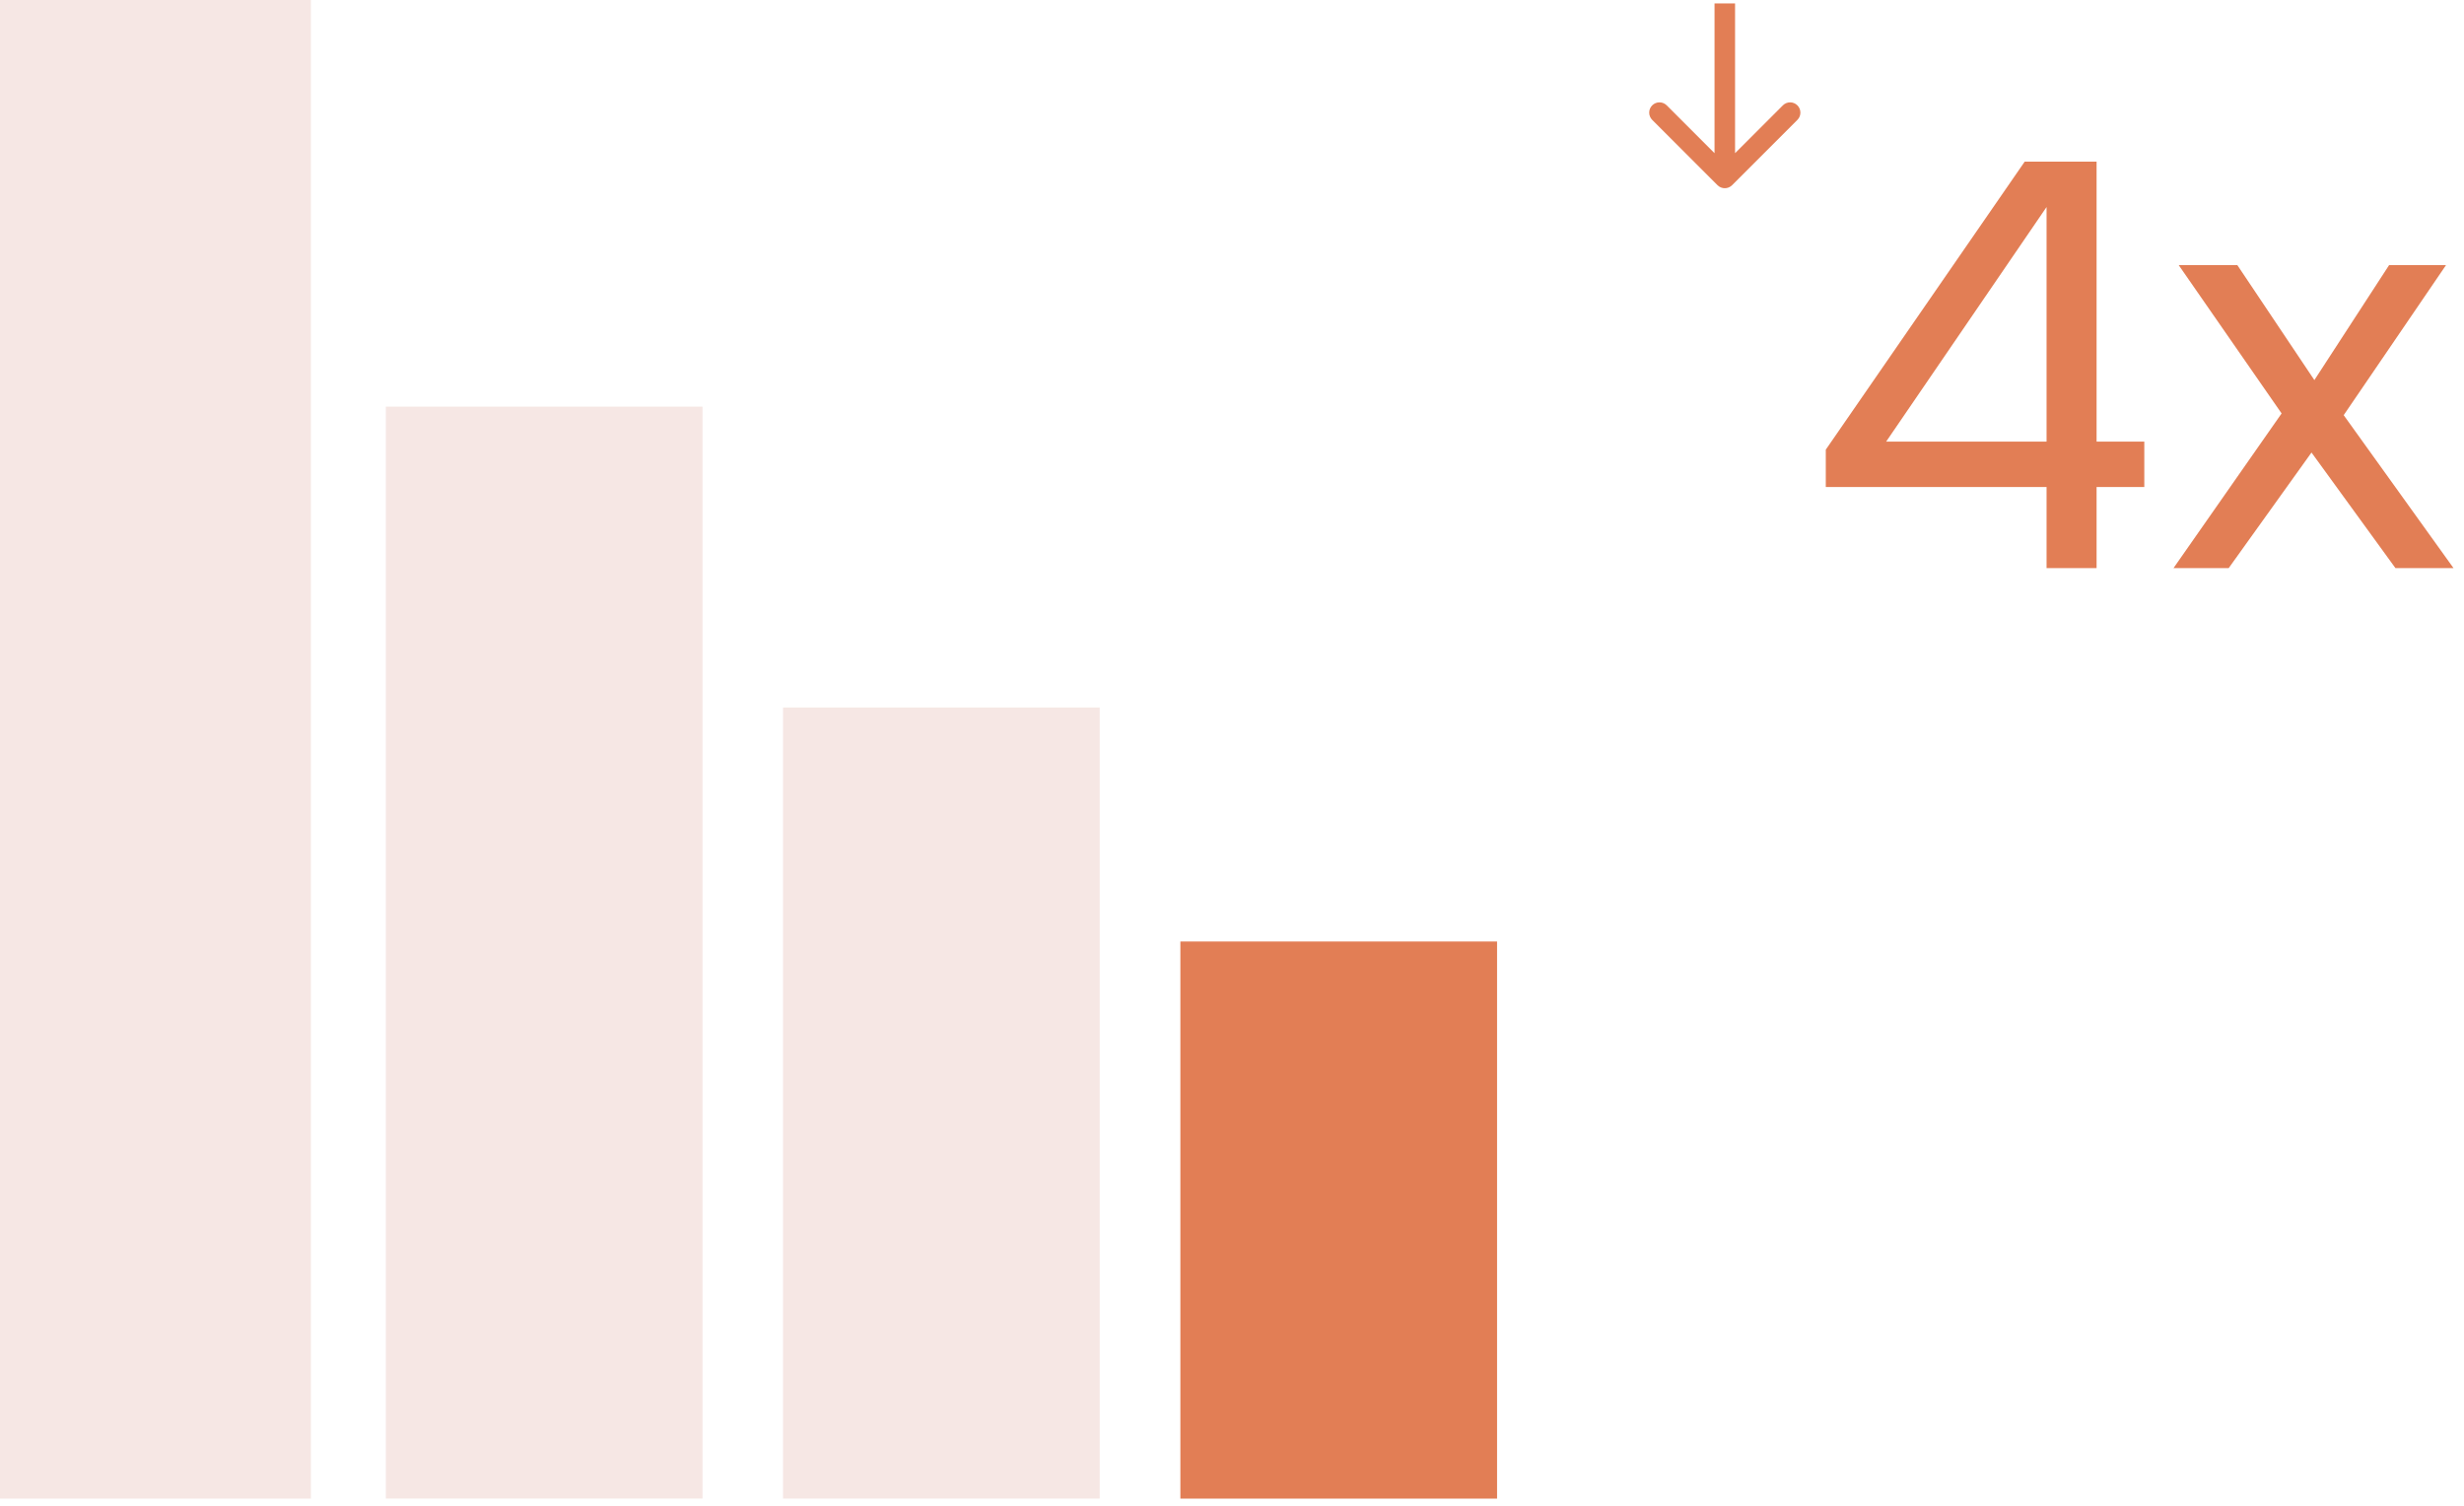
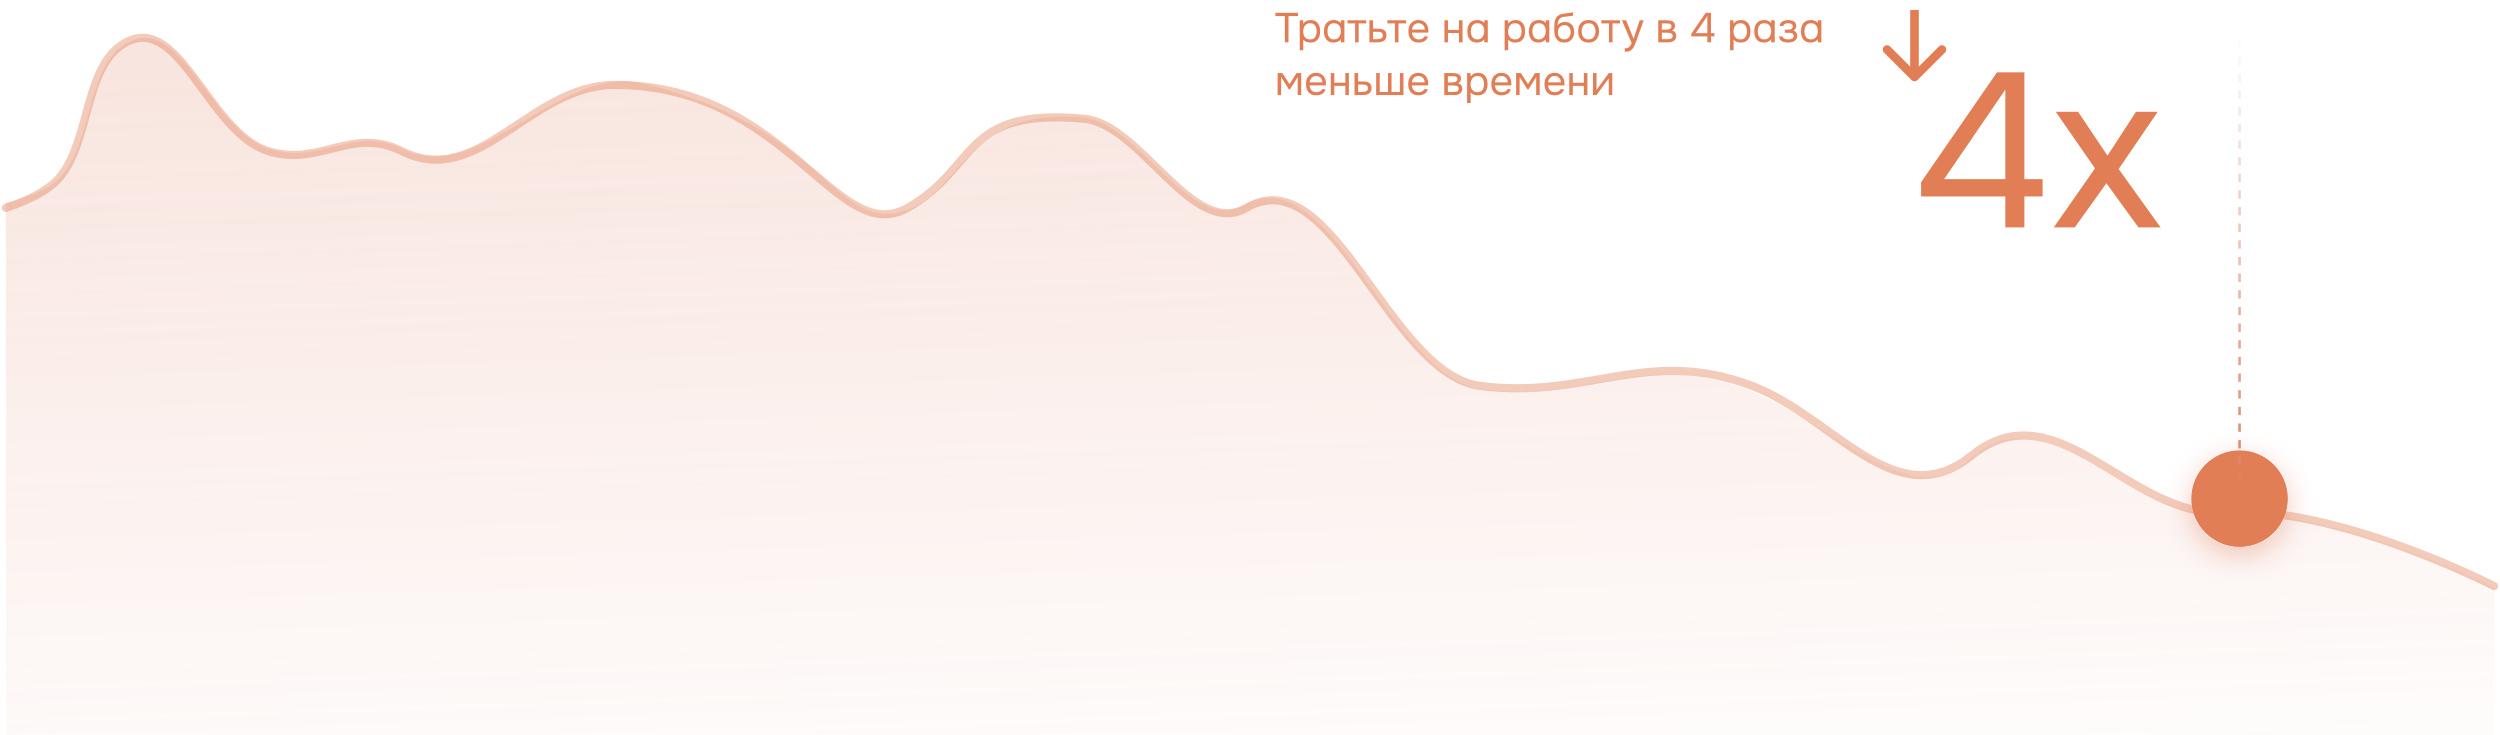
- <svg xmlns="http://www.w3.org/2000/svg" width="360" height="220" viewBox="0 0 360 220" fill="none">
-   <path d="M218.727 137.559H172.458V218.952H218.727V137.559Z" fill="#E27E55" />
-   <path d="M160.672 103.367H114.404V218.946H160.672V103.367Z" fill="#F6E7E4" />
-   <path d="M102.641 59.41H56.372V218.942H102.641V59.41Z" fill="#F6E7E4" />
-   <path d="M45.422 0H-0.005V218.949H45.422V0Z" fill="#F6E7E4" />
-   <path d="M299.011 83V71.156H266.755V65.696L295.819 23.612H306.319V64.52H313.291V71.156H306.319V83H299.011ZM275.575 64.52H299.011V30.248L275.575 64.52ZM317.559 83L333.351 60.404L318.315 38.732H326.883L338.139 55.532L349.059 38.732H357.375L342.423 60.656L358.467 83H349.983L337.719 66.116L325.623 83H317.559Z" fill="#E27E55" />
-   <path d="M250.939 27.061C251.525 27.646 252.475 27.646 253.061 27.061L262.607 17.515C263.192 16.929 263.192 15.979 262.607 15.393C262.021 14.808 261.071 14.808 260.485 15.393L252 23.879L243.515 15.393C242.929 14.808 241.979 14.808 241.393 15.393C240.808 15.979 240.808 16.929 241.393 17.515L250.939 27.061ZM253.5 2L253.5 0.5L250.5 0.5L250.5 2L253.5 2ZM253.5 26L253.5 2L250.5 2L250.5 26L253.5 26Z" fill="#E27E55" />
+ <svg xmlns="http://www.w3.org/2000/svg" width="1279" height="376" viewBox="0 0 1279 376" fill="none">
+   <path d="M28.808 92.636C20.009 100.281 3 103.672 3 103.672L3 376L1276 376V300.324C1276 300.324 1192.69 259.033 1135.95 262.86C1087.7 266.114 1047.49 197.871 1006.35 235.886C977.027 262.984 935.491 214.945 893.473 199.172C840.096 179.135 812.667 206.156 758.125 199.172C711.656 193.222 680.69 79.556 636.601 104.857C609.123 120.626 582.946 62.676 553.941 60.062C490.79 54.371 492.159 103.315 458.502 108.844C424.844 114.374 421.1 64.965 328.808 42.694C286.178 32.407 245.619 95.724 206.283 76.349C180.779 63.787 164.364 84.329 138.21 76.349C106.812 66.769 92.288 2.793 62.844 23.417C43.554 36.929 47.367 76.509 28.808 92.636Z" fill="url(#paint0_linear_5382_2198)" fill-opacity="0.2" />
+   <path d="M3 106.322C3 106.322 18.576 101.673 27.41 93.897C46.045 77.492 42.216 37.232 61.584 23.487C91.147 2.508 105.729 67.585 137.255 77.33C163.514 85.447 179.996 64.552 205.603 77.33C245.098 97.038 271.17 43.448 314.509 43.448C403.234 43.448 427.734 127.032 464.348 106.323C500.963 85.615 491.259 54.974 554.665 60.763C583.788 63.422 610.07 122.368 637.659 106.328C681.926 80.592 710.611 191.378 757.268 197.431C812.03 204.535 842.813 177.058 896.405 197.44C938.593 213.484 969.632 264.476 1008.69 233.024C1052.49 197.756 1089.62 265.336 1138.06 262.026C1195.04 258.133 1276 299.861 1276 299.861" stroke="#E27E55" stroke-opacity="0.4" stroke-width="4.183" stroke-linecap="round" />
+   <g filter="url(#filter0_bd_5382_2198)">
+     <circle cx="1145.76" cy="255.112" r="24.712" fill="#E27E55" />
+   </g>
+   <line x1="1145.76" y1="20.682" x2="1145.76" y2="254.443" stroke="url(#paint1_linear_5382_2198)" stroke-width="1.336" stroke-dasharray="4.26 4.26" />
+   <path d="M657.341 21.645V8.223H652.489V6.535H664.052V8.223H659.2V21.645H657.341ZM664.934 25.706V10.382H666.665L666.751 12.113C667.136 11.5 667.656 11.037 668.311 10.724C668.981 10.41 669.7 10.254 670.47 10.254C671.61 10.254 672.543 10.51 673.27 11.023C673.996 11.522 674.531 12.206 674.873 13.075C675.229 13.944 675.407 14.927 675.407 16.024C675.407 17.121 675.229 18.104 674.873 18.974C674.516 19.843 673.968 20.526 673.227 21.025C672.486 21.524 671.538 21.773 670.384 21.773C669.814 21.773 669.301 21.716 668.845 21.602C668.39 21.474 667.991 21.296 667.649 21.068C667.307 20.84 667.007 20.584 666.751 20.299V25.706H664.934ZM670.235 20.17C671.061 20.17 671.717 19.985 672.201 19.615C672.685 19.23 673.034 18.724 673.248 18.097C673.476 17.47 673.59 16.779 673.59 16.024C673.59 15.255 673.476 14.556 673.248 13.93C673.034 13.303 672.678 12.804 672.18 12.434C671.681 12.063 671.018 11.878 670.192 11.878C669.451 11.878 668.817 12.07 668.29 12.455C667.777 12.825 667.385 13.331 667.114 13.972C666.844 14.599 666.708 15.29 666.708 16.045C666.708 16.829 666.836 17.534 667.093 18.161C667.349 18.788 667.741 19.28 668.268 19.636C668.796 19.992 669.451 20.17 670.235 20.17ZM682.216 21.773C681.376 21.773 680.642 21.631 680.015 21.346C679.402 21.047 678.896 20.64 678.497 20.128C678.099 19.615 677.799 19.009 677.6 18.311C677.415 17.613 677.322 16.858 677.322 16.045C677.322 14.963 677.493 13.986 677.835 13.117C678.191 12.234 678.754 11.536 679.523 11.023C680.293 10.51 681.297 10.254 682.537 10.254C683.192 10.254 683.819 10.375 684.418 10.617C685.03 10.859 685.55 11.237 685.978 11.749V10.382H687.795V21.645H685.978V20.128C685.579 20.655 685.052 21.061 684.396 21.346C683.741 21.631 683.014 21.773 682.216 21.773ZM682.516 20.17C683.256 20.17 683.883 19.978 684.396 19.593C684.909 19.209 685.301 18.696 685.572 18.054C685.857 17.413 685.999 16.715 685.999 15.96C685.999 15.176 685.864 14.478 685.593 13.865C685.337 13.253 684.952 12.768 684.439 12.412C683.926 12.056 683.278 11.878 682.494 11.878C681.682 11.878 681.027 12.063 680.528 12.434C680.043 12.804 679.687 13.303 679.459 13.93C679.246 14.556 679.139 15.255 679.139 16.024C679.139 16.822 679.253 17.534 679.481 18.161C679.709 18.788 680.072 19.28 680.571 19.636C681.069 19.992 681.718 20.17 682.516 20.17ZM693.277 21.645V11.985H689.408V10.382H698.962V11.985H695.094V21.645H693.277ZM700.583 21.645V10.382H702.442V14.678H704.922C705.591 14.678 706.19 14.735 706.717 14.849C707.258 14.948 707.721 15.126 708.106 15.383C708.491 15.639 708.783 15.988 708.982 16.43C709.196 16.858 709.303 17.406 709.303 18.076C709.303 18.689 709.196 19.223 708.982 19.679C708.769 20.12 708.469 20.491 708.085 20.79C707.7 21.075 707.237 21.289 706.696 21.431C706.168 21.574 705.584 21.645 704.943 21.645H700.583ZM702.442 20.064H703.511C704.01 20.064 704.487 20.049 704.943 20.021C705.413 19.992 705.841 19.921 706.225 19.807C706.61 19.693 706.909 19.508 707.123 19.251C707.351 18.981 707.465 18.61 707.465 18.14C707.465 17.684 707.372 17.335 707.187 17.093C707.016 16.836 706.788 16.651 706.503 16.537C706.218 16.409 705.905 16.33 705.563 16.302C705.235 16.273 704.907 16.259 704.58 16.259H702.442V20.064ZM713.648 21.645V11.985H709.779V10.382H719.333V11.985H715.464V21.645H713.648ZM725.827 21.773C724.63 21.773 723.639 21.531 722.856 21.047C722.072 20.548 721.488 19.864 721.103 18.995C720.719 18.126 720.526 17.135 720.526 16.024C720.526 14.898 720.726 13.908 721.125 13.053C721.538 12.184 722.136 11.5 722.92 11.002C723.704 10.503 724.665 10.254 725.805 10.254C726.646 10.254 727.38 10.417 728.007 10.745C728.648 11.059 729.175 11.486 729.588 12.027C730.016 12.569 730.322 13.174 730.507 13.844C730.707 14.514 730.792 15.205 730.764 15.917C730.749 16.045 730.742 16.174 730.742 16.302C730.742 16.43 730.735 16.558 730.721 16.687H722.364C722.421 17.342 722.585 17.933 722.856 18.46C723.127 18.988 723.511 19.408 724.01 19.721C724.509 20.021 725.128 20.17 725.869 20.17C726.24 20.17 726.61 20.128 726.981 20.042C727.365 19.942 727.707 19.779 728.007 19.55C728.32 19.323 728.541 19.016 728.669 18.631H730.529C730.358 19.358 730.037 19.957 729.567 20.427C729.097 20.883 728.534 21.225 727.878 21.453C727.223 21.666 726.539 21.773 725.827 21.773ZM722.407 15.105H728.926C728.911 14.464 728.769 13.901 728.498 13.417C728.227 12.932 727.857 12.555 727.387 12.284C726.931 12.013 726.382 11.878 725.741 11.878C725.043 11.878 724.452 12.027 723.967 12.327C723.497 12.626 723.134 13.018 722.877 13.502C722.621 13.986 722.464 14.521 722.407 15.105ZM738.966 21.645V10.382H740.782V15.319H746.425V10.382H748.242V21.645H746.425V16.922H740.782V21.645H738.966ZM755.58 21.773C754.739 21.773 754.006 21.631 753.379 21.346C752.766 21.047 752.26 20.64 751.861 20.128C751.462 19.615 751.163 19.009 750.963 18.311C750.778 17.613 750.686 16.858 750.686 16.045C750.686 14.963 750.857 13.986 751.199 13.117C751.555 12.234 752.118 11.536 752.887 11.023C753.656 10.51 754.661 10.254 755.901 10.254C756.556 10.254 757.183 10.375 757.781 10.617C758.394 10.859 758.914 11.237 759.342 11.749V10.382H761.158V21.645H759.342V20.128C758.943 20.655 758.415 21.061 757.76 21.346C757.105 21.631 756.378 21.773 755.58 21.773ZM755.879 20.17C756.62 20.17 757.247 19.978 757.76 19.593C758.273 19.209 758.665 18.696 758.935 18.054C759.22 17.413 759.363 16.715 759.363 15.96C759.363 15.176 759.228 14.478 758.957 13.865C758.7 13.253 758.316 12.768 757.803 12.412C757.29 12.056 756.641 11.878 755.858 11.878C755.046 11.878 754.39 12.063 753.892 12.434C753.407 12.804 753.051 13.303 752.823 13.93C752.609 14.556 752.502 15.255 752.502 16.024C752.502 16.822 752.616 17.534 752.844 18.161C753.072 18.788 753.436 19.28 753.934 19.636C754.433 19.992 755.081 20.17 755.879 20.17ZM769.772 25.706V10.382H771.503L771.589 12.113C771.974 11.5 772.494 11.037 773.149 10.724C773.819 10.41 774.538 10.254 775.308 10.254C776.448 10.254 777.381 10.51 778.108 11.023C778.834 11.522 779.369 12.206 779.711 13.075C780.067 13.944 780.245 14.927 780.245 16.024C780.245 17.121 780.067 18.104 779.711 18.974C779.354 19.843 778.806 20.526 778.065 21.025C777.324 21.524 776.376 21.773 775.222 21.773C774.652 21.773 774.139 21.716 773.683 21.602C773.228 21.474 772.829 21.296 772.487 21.068C772.145 20.84 771.845 20.584 771.589 20.299V25.706H769.772ZM775.073 20.17C775.899 20.17 776.555 19.985 777.039 19.615C777.523 19.23 777.872 18.724 778.086 18.097C778.314 17.47 778.428 16.779 778.428 16.024C778.428 15.255 778.314 14.556 778.086 13.93C777.872 13.303 777.516 12.804 777.018 12.434C776.519 12.063 775.856 11.878 775.03 11.878C774.289 11.878 773.655 12.07 773.128 12.455C772.615 12.825 772.223 13.331 771.952 13.972C771.682 14.599 771.546 15.29 771.546 16.045C771.546 16.829 771.674 17.534 771.931 18.161C772.187 18.788 772.579 19.28 773.106 19.636C773.634 19.992 774.289 20.17 775.073 20.17ZM787.054 21.773C786.214 21.773 785.48 21.631 784.853 21.346C784.24 21.047 783.734 20.64 783.335 20.128C782.937 19.615 782.637 19.009 782.438 18.311C782.253 17.613 782.16 16.858 782.16 16.045C782.16 14.963 782.331 13.986 782.673 13.117C783.029 12.234 783.592 11.536 784.361 11.023C785.131 10.51 786.135 10.254 787.375 10.254C788.03 10.254 788.657 10.375 789.256 10.617C789.868 10.859 790.388 11.237 790.816 11.749V10.382H792.633V21.645H790.816V20.128C790.417 20.655 789.89 21.061 789.234 21.346C788.579 21.631 787.852 21.773 787.054 21.773ZM787.354 20.17C788.094 20.17 788.721 19.978 789.234 19.593C789.747 19.209 790.139 18.696 790.41 18.054C790.695 17.413 790.837 16.715 790.837 15.96C790.837 15.176 790.702 14.478 790.431 13.865C790.175 13.253 789.79 12.768 789.277 12.412C788.764 12.056 788.116 11.878 787.332 11.878C786.52 11.878 785.865 12.063 785.366 12.434C784.881 12.804 784.525 13.303 784.297 13.93C784.084 14.556 783.977 15.255 783.977 16.024C783.977 16.822 784.091 17.534 784.319 18.161C784.547 18.788 784.91 19.28 785.409 19.636C785.907 19.992 786.556 20.17 787.354 20.17ZM800.231 21.773C799.518 21.773 798.884 21.674 798.329 21.474C797.773 21.26 797.296 20.968 796.897 20.598C796.498 20.213 796.17 19.764 795.914 19.251C795.657 18.724 795.465 18.154 795.336 17.541C795.208 16.929 795.144 16.28 795.144 15.597C795.144 14.499 795.166 13.481 795.208 12.54C795.265 11.586 795.422 10.738 795.678 9.997C795.935 9.242 796.369 8.615 796.982 8.116C797.595 7.618 798.457 7.268 799.568 7.069C800.138 6.969 800.701 6.884 801.257 6.812C801.812 6.741 802.375 6.67 802.945 6.599C803.13 6.57 803.323 6.542 803.522 6.513C803.722 6.485 803.928 6.449 804.142 6.406C804.37 6.364 804.584 6.328 804.783 6.3V7.967C804.626 8.024 804.455 8.073 804.27 8.116C804.099 8.145 803.914 8.173 803.715 8.202C803.529 8.23 803.337 8.252 803.137 8.266C802.952 8.28 802.767 8.301 802.582 8.33C802.397 8.344 802.218 8.366 802.047 8.394C801.549 8.451 801.022 8.508 800.466 8.565C799.91 8.608 799.383 8.722 798.884 8.907C798.4 9.078 797.987 9.413 797.645 9.912C797.474 10.168 797.324 10.474 797.196 10.831C797.082 11.187 796.996 11.55 796.939 11.921C796.897 12.277 796.868 12.619 796.854 12.946C797.139 12.547 797.488 12.227 797.901 11.985C798.314 11.728 798.756 11.543 799.226 11.429C799.696 11.301 800.145 11.237 800.573 11.237C801.599 11.237 802.468 11.45 803.18 11.878C803.893 12.291 804.434 12.882 804.805 13.652C805.175 14.421 805.36 15.319 805.36 16.345C805.36 17.37 805.161 18.297 804.762 19.123C804.363 19.935 803.779 20.584 803.009 21.068C802.254 21.538 801.328 21.773 800.231 21.773ZM800.274 20.17C800.986 20.17 801.584 19.999 802.069 19.657C802.553 19.315 802.917 18.86 803.159 18.29C803.415 17.72 803.544 17.093 803.544 16.409C803.544 15.739 803.415 15.141 803.159 14.614C802.917 14.072 802.553 13.645 802.069 13.331C801.599 13.018 801.014 12.861 800.316 12.861C799.632 12.861 799.041 13.025 798.542 13.352C798.058 13.68 797.68 14.122 797.41 14.678C797.153 15.219 797.025 15.81 797.025 16.451C797.025 17.107 797.146 17.72 797.388 18.29C797.63 18.86 797.987 19.315 798.457 19.657C798.941 19.999 799.547 20.17 800.274 20.17ZM812.716 21.773C811.533 21.773 810.543 21.531 809.745 21.047C808.947 20.548 808.349 19.864 807.95 18.995C807.565 18.126 807.373 17.135 807.373 16.024C807.373 14.898 807.565 13.908 807.95 13.053C808.349 12.184 808.947 11.5 809.745 11.002C810.543 10.503 811.548 10.254 812.759 10.254C813.941 10.254 814.925 10.503 815.708 11.002C816.506 11.5 817.097 12.184 817.482 13.053C817.881 13.908 818.081 14.898 818.081 16.024C818.081 17.135 817.881 18.126 817.482 18.995C817.083 19.864 816.485 20.548 815.687 21.047C814.903 21.531 813.913 21.773 812.716 21.773ZM812.716 20.17C813.542 20.17 814.212 19.985 814.725 19.615C815.252 19.244 815.637 18.745 815.879 18.119C816.136 17.492 816.264 16.794 816.264 16.024C816.264 15.255 816.136 14.556 815.879 13.93C815.637 13.303 815.252 12.804 814.725 12.434C814.212 12.063 813.542 11.878 812.716 11.878C811.904 11.878 811.234 12.063 810.707 12.434C810.194 12.804 809.809 13.303 809.553 13.93C809.311 14.556 809.19 15.255 809.19 16.024C809.19 16.794 809.311 17.492 809.553 18.119C809.809 18.745 810.194 19.244 810.707 19.615C811.234 19.985 811.904 20.17 812.716 20.17ZM823.14 21.645V11.985H819.272V10.382H828.825V11.985H824.957V21.645H823.14ZM831.227 26.475V24.744C831.925 24.744 832.481 24.644 832.894 24.445C833.307 24.26 833.649 23.96 833.92 23.547C834.205 23.148 834.475 22.635 834.732 22.008L829.795 10.382H831.932L835.736 19.871L838.857 10.382H840.909L837.745 19.251C837.589 19.707 837.411 20.22 837.211 20.79C837.012 21.36 836.791 21.937 836.549 22.521C836.306 23.12 836.036 23.668 835.736 24.167C835.451 24.68 835.131 25.093 834.775 25.407C834.475 25.677 834.183 25.891 833.898 26.048C833.613 26.204 833.264 26.311 832.851 26.368C832.452 26.44 831.911 26.475 831.227 26.475ZM848.354 21.645V10.382H852.714C853.213 10.382 853.704 10.417 854.189 10.489C854.687 10.546 855.136 10.674 855.535 10.873C855.948 11.059 856.276 11.336 856.518 11.707C856.775 12.077 856.903 12.569 856.903 13.181C856.903 13.552 856.846 13.894 856.732 14.207C856.618 14.507 856.447 14.77 856.219 14.998C856.005 15.226 855.727 15.426 855.385 15.597C856.155 15.768 856.71 16.102 857.052 16.601C857.394 17.1 857.565 17.67 857.565 18.311C857.565 18.881 857.459 19.38 857.245 19.807C857.045 20.22 856.76 20.562 856.39 20.833C856.034 21.104 855.613 21.31 855.129 21.453C854.659 21.581 854.153 21.645 853.611 21.645H848.354ZM850.213 20.064H853.184C853.626 20.064 854.039 20.021 854.424 19.935C854.808 19.85 855.122 19.693 855.364 19.465C855.606 19.223 855.727 18.881 855.727 18.439C855.727 17.983 855.621 17.641 855.407 17.413C855.207 17.171 854.944 17.007 854.616 16.922C854.303 16.822 853.961 16.765 853.59 16.751C853.22 16.736 852.871 16.729 852.543 16.729H850.213V20.064ZM850.213 15.191H851.773C852.058 15.191 852.386 15.176 852.757 15.148C853.141 15.119 853.512 15.055 853.868 14.955C854.238 14.841 854.538 14.671 854.766 14.443C855.008 14.214 855.129 13.901 855.129 13.502C855.129 12.975 854.979 12.612 854.68 12.412C854.395 12.198 854.053 12.077 853.654 12.049C853.255 12.006 852.885 11.985 852.543 11.985H850.213V15.191ZM873.475 21.645V18.631H865.268V17.242L872.663 6.535H875.335V16.943H877.109V18.631H875.335V21.645H873.475ZM867.512 16.943H873.475V8.223L867.512 16.943ZM885.088 25.706V10.382H886.819L886.905 12.113C887.289 11.5 887.809 11.037 888.465 10.724C889.134 10.41 889.854 10.254 890.623 10.254C891.763 10.254 892.696 10.51 893.423 11.023C894.15 11.522 894.684 12.206 895.026 13.075C895.382 13.944 895.56 14.927 895.56 16.024C895.56 17.121 895.382 18.104 895.026 18.974C894.67 19.843 894.121 20.526 893.38 21.025C892.639 21.524 891.692 21.773 890.538 21.773C889.968 21.773 889.455 21.716 888.999 21.602C888.543 21.474 888.144 21.296 887.802 21.068C887.46 20.84 887.161 20.584 886.905 20.299V25.706H885.088ZM890.388 20.17C891.215 20.17 891.87 19.985 892.354 19.615C892.839 19.23 893.188 18.724 893.402 18.097C893.63 17.47 893.744 16.779 893.744 16.024C893.744 15.255 893.63 14.556 893.402 13.93C893.188 13.303 892.832 12.804 892.333 12.434C891.834 12.063 891.172 11.878 890.345 11.878C889.605 11.878 888.971 12.07 888.443 12.455C887.93 12.825 887.539 13.331 887.268 13.972C886.997 14.599 886.862 15.29 886.862 16.045C886.862 16.829 886.99 17.534 887.246 18.161C887.503 18.788 887.895 19.28 888.422 19.636C888.949 19.992 889.605 20.17 890.388 20.17ZM902.37 21.773C901.529 21.773 900.795 21.631 900.168 21.346C899.556 21.047 899.05 20.64 898.651 20.128C898.252 19.615 897.953 19.009 897.753 18.311C897.568 17.613 897.476 16.858 897.476 16.045C897.476 14.963 897.647 13.986 897.988 13.117C898.345 12.234 898.908 11.536 899.677 11.023C900.446 10.51 901.451 10.254 902.69 10.254C903.346 10.254 903.973 10.375 904.571 10.617C905.184 10.859 905.704 11.237 906.131 11.749V10.382H907.948V21.645H906.131V20.128C905.732 20.655 905.205 21.061 904.55 21.346C903.894 21.631 903.168 21.773 902.37 21.773ZM902.669 20.17C903.41 20.17 904.037 19.978 904.55 19.593C905.063 19.209 905.455 18.696 905.725 18.054C906.01 17.413 906.153 16.715 906.153 15.96C906.153 15.176 906.017 14.478 905.747 13.865C905.49 13.253 905.106 12.768 904.593 12.412C904.08 12.056 903.431 11.878 902.648 11.878C901.836 11.878 901.18 12.063 900.681 12.434C900.197 12.804 899.841 13.303 899.613 13.93C899.399 14.556 899.292 15.255 899.292 16.024C899.292 16.822 899.406 17.534 899.634 18.161C899.862 18.788 900.225 19.28 900.724 19.636C901.223 19.992 901.871 20.17 902.669 20.17ZM914.884 21.773C914.342 21.773 913.801 21.723 913.259 21.624C912.718 21.524 912.212 21.36 911.742 21.132C911.286 20.89 910.916 20.569 910.631 20.17C910.346 19.757 910.189 19.244 910.16 18.631H911.934C912.006 19.016 912.212 19.323 912.554 19.55C912.896 19.779 913.281 19.942 913.708 20.042C914.15 20.128 914.542 20.17 914.884 20.17C915.283 20.17 915.689 20.128 916.102 20.042C916.529 19.957 916.886 19.786 917.171 19.529C917.47 19.273 917.619 18.895 917.619 18.396C917.619 17.912 917.498 17.556 917.256 17.328C917.028 17.1 916.722 16.95 916.337 16.879C915.967 16.808 915.561 16.772 915.119 16.772H913.11V15.169H914.756C915.026 15.169 915.304 15.148 915.589 15.105C915.874 15.048 916.138 14.963 916.38 14.849C916.622 14.72 916.814 14.542 916.957 14.314C917.114 14.086 917.192 13.794 917.192 13.438C917.192 13.039 917.078 12.726 916.85 12.498C916.622 12.27 916.33 12.113 915.974 12.027C915.618 11.928 915.254 11.878 914.884 11.878C914.542 11.878 914.179 11.913 913.794 11.985C913.423 12.056 913.103 12.198 912.832 12.412C912.561 12.612 912.397 12.911 912.34 13.31H910.545C910.574 12.54 910.809 11.935 911.25 11.493C911.692 11.051 912.241 10.738 912.896 10.553C913.552 10.353 914.207 10.254 914.862 10.254C915.361 10.254 915.853 10.303 916.337 10.403C916.822 10.503 917.263 10.674 917.662 10.916C918.061 11.144 918.375 11.45 918.603 11.835C918.845 12.22 918.966 12.697 918.966 13.267C918.966 13.78 918.845 14.236 918.603 14.635C918.36 15.034 917.99 15.354 917.491 15.597C918.218 15.825 918.724 16.181 919.009 16.665C919.294 17.15 919.436 17.727 919.436 18.396C919.436 18.995 919.308 19.508 919.051 19.935C918.795 20.348 918.446 20.698 918.004 20.983C917.577 21.253 917.092 21.453 916.551 21.581C916.009 21.709 915.454 21.773 914.884 21.773ZM926.247 21.773C925.406 21.773 924.673 21.631 924.046 21.346C923.433 21.047 922.927 20.64 922.528 20.128C922.129 19.615 921.83 19.009 921.63 18.311C921.445 17.613 921.353 16.858 921.353 16.045C921.353 14.963 921.524 13.986 921.866 13.117C922.222 12.234 922.785 11.536 923.554 11.023C924.323 10.51 925.328 10.254 926.568 10.254C927.223 10.254 927.85 10.375 928.448 10.617C929.061 10.859 929.581 11.237 930.009 11.749V10.382H931.825V21.645H930.009V20.128C929.61 20.655 929.082 21.061 928.427 21.346C927.772 21.631 927.045 21.773 926.247 21.773ZM926.546 20.17C927.287 20.17 927.914 19.978 928.427 19.593C928.94 19.209 929.332 18.696 929.602 18.054C929.887 17.413 930.03 16.715 930.03 15.96C930.03 15.176 929.895 14.478 929.624 13.865C929.367 13.253 928.983 12.768 928.47 12.412C927.957 12.056 927.308 11.878 926.525 11.878C925.713 11.878 925.057 12.063 924.559 12.434C924.074 12.804 923.718 13.303 923.49 13.93C923.276 14.556 923.169 15.255 923.169 16.024C923.169 16.822 923.283 17.534 923.511 18.161C923.739 18.788 924.103 19.28 924.601 19.636C925.1 19.992 925.748 20.17 926.546 20.17ZM653.622 48.645V37.382H656.058L659.713 43.024L663.304 37.382H665.697V48.645H663.902V39.391L659.927 45.76H659.414L655.417 39.391V48.645H653.622ZM673.439 48.773C672.242 48.773 671.252 48.531 670.468 48.047C669.684 47.548 669.1 46.864 668.716 45.995C668.331 45.126 668.139 44.135 668.139 43.024C668.139 41.898 668.338 40.908 668.737 40.053C669.15 39.184 669.749 38.5 670.532 38.002C671.316 37.503 672.278 37.254 673.418 37.254C674.258 37.254 674.992 37.417 675.619 37.745C676.26 38.059 676.787 38.486 677.2 39.027C677.628 39.569 677.934 40.174 678.119 40.844C678.319 41.514 678.404 42.205 678.376 42.917C678.362 43.045 678.355 43.174 678.355 43.302C678.355 43.43 678.347 43.558 678.333 43.687H669.977C670.034 44.342 670.197 44.933 670.468 45.461C670.739 45.988 671.124 46.408 671.622 46.721C672.121 47.021 672.741 47.17 673.482 47.17C673.852 47.17 674.223 47.128 674.593 47.042C674.978 46.942 675.32 46.779 675.619 46.55C675.932 46.322 676.153 46.016 676.281 45.632H678.141C677.97 46.358 677.649 46.957 677.179 47.427C676.709 47.883 676.146 48.225 675.491 48.453C674.835 48.666 674.151 48.773 673.439 48.773ZM670.019 42.105H676.538C676.524 41.464 676.381 40.901 676.11 40.417C675.84 39.932 675.469 39.555 674.999 39.284C674.543 39.013 673.995 38.878 673.353 38.878C672.655 38.878 672.064 39.027 671.579 39.327C671.109 39.626 670.746 40.018 670.489 40.502C670.233 40.986 670.076 41.521 670.019 42.105ZM680.818 48.645V37.382H682.634V42.319H688.277V37.382H690.093V48.645H688.277V43.922H682.634V48.645H680.818ZM692.965 48.645V37.382H694.824V41.678H697.303C697.973 41.678 698.572 41.735 699.099 41.849C699.64 41.948 700.103 42.126 700.488 42.383C700.873 42.639 701.165 42.988 701.364 43.43C701.578 43.858 701.685 44.406 701.685 45.076C701.685 45.688 701.578 46.223 701.364 46.679C701.151 47.12 700.851 47.491 700.467 47.79C700.082 48.075 699.619 48.289 699.077 48.431C698.55 48.574 697.966 48.645 697.325 48.645H692.965ZM694.824 47.063H695.893C696.392 47.063 696.869 47.049 697.325 47.021C697.795 46.992 698.222 46.921 698.607 46.807C698.992 46.693 699.291 46.508 699.505 46.251C699.733 45.981 699.847 45.61 699.847 45.14C699.847 44.684 699.754 44.335 699.569 44.093C699.398 43.836 699.17 43.651 698.885 43.537C698.6 43.409 698.287 43.33 697.945 43.302C697.617 43.273 697.289 43.259 696.962 43.259H694.824V47.063ZM704.048 48.645V37.382H705.864V47.063H710.096V37.382H711.913V47.063H716.187V37.382H718.004V48.645H704.048ZM725.743 48.773C724.546 48.773 723.556 48.531 722.772 48.047C721.989 47.548 721.404 46.864 721.02 45.995C720.635 45.126 720.443 44.135 720.443 43.024C720.443 41.898 720.642 40.908 721.041 40.053C721.454 39.184 722.053 38.5 722.836 38.002C723.62 37.503 724.582 37.254 725.722 37.254C726.562 37.254 727.296 37.417 727.923 37.745C728.564 38.059 729.091 38.486 729.505 39.027C729.932 39.569 730.238 40.174 730.424 40.844C730.623 41.514 730.709 42.205 730.68 42.917C730.666 43.045 730.659 43.174 730.659 43.302C730.659 43.43 730.652 43.558 730.637 43.687H722.281C722.338 44.342 722.502 44.933 722.772 45.461C723.043 45.988 723.428 46.408 723.926 46.721C724.425 47.021 725.045 47.17 725.786 47.17C726.156 47.17 726.527 47.128 726.897 47.042C727.282 46.942 727.624 46.779 727.923 46.55C728.237 46.322 728.457 46.016 728.586 45.632H730.445C730.274 46.358 729.953 46.957 729.483 47.427C729.013 47.883 728.45 48.225 727.795 48.453C727.139 48.666 726.456 48.773 725.743 48.773ZM722.323 42.105H728.842C728.828 41.464 728.685 40.901 728.415 40.417C728.144 39.932 727.773 39.555 727.303 39.284C726.847 39.013 726.299 38.878 725.658 38.878C724.959 38.878 724.368 39.027 723.884 39.327C723.413 39.626 723.05 40.018 722.794 40.502C722.537 40.986 722.38 41.521 722.323 42.105ZM738.882 48.645V37.382H743.242C743.741 37.382 744.233 37.417 744.717 37.489C745.216 37.546 745.665 37.674 746.064 37.873C746.477 38.059 746.804 38.336 747.047 38.707C747.303 39.077 747.431 39.569 747.431 40.181C747.431 40.552 747.374 40.894 747.26 41.207C747.146 41.507 746.975 41.77 746.747 41.998C746.534 42.226 746.256 42.426 745.914 42.597C746.683 42.768 747.239 43.102 747.581 43.601C747.923 44.1 748.094 44.67 748.094 45.311C748.094 45.881 747.987 46.38 747.773 46.807C747.574 47.22 747.289 47.562 746.918 47.833C746.562 48.104 746.142 48.31 745.657 48.453C745.187 48.581 744.681 48.645 744.14 48.645H738.882ZM740.742 47.063H743.713C744.154 47.063 744.567 47.021 744.952 46.935C745.337 46.85 745.65 46.693 745.893 46.465C746.135 46.223 746.256 45.881 746.256 45.439C746.256 44.983 746.149 44.641 745.935 44.413C745.736 44.171 745.472 44.007 745.144 43.922C744.831 43.822 744.489 43.765 744.119 43.751C743.748 43.736 743.399 43.729 743.071 43.729H740.742V47.063ZM740.742 42.191H742.302C742.587 42.191 742.915 42.176 743.285 42.148C743.67 42.119 744.04 42.055 744.396 41.955C744.767 41.841 745.066 41.67 745.294 41.443C745.536 41.215 745.657 40.901 745.657 40.502C745.657 39.975 745.508 39.612 745.209 39.412C744.924 39.198 744.582 39.077 744.183 39.049C743.784 39.006 743.413 38.985 743.071 38.985H740.742V42.191ZM750.57 52.706V37.382H752.302L752.387 39.113C752.772 38.5 753.292 38.037 753.947 37.724C754.617 37.41 755.337 37.254 756.106 37.254C757.246 37.254 758.179 37.51 758.906 38.023C759.632 38.522 760.167 39.206 760.509 40.075C760.865 40.944 761.043 41.927 761.043 43.024C761.043 44.121 760.865 45.104 760.509 45.974C760.152 46.843 759.604 47.526 758.863 48.025C758.122 48.524 757.175 48.773 756.02 48.773C755.45 48.773 754.938 48.716 754.482 48.602C754.026 48.474 753.627 48.296 753.285 48.068C752.943 47.84 752.644 47.584 752.387 47.299V52.706H750.57ZM755.871 47.17C756.697 47.17 757.353 46.985 757.837 46.615C758.322 46.23 758.671 45.724 758.884 45.097C759.112 44.47 759.226 43.779 759.226 43.024C759.226 42.255 759.112 41.556 758.884 40.929C758.671 40.303 758.314 39.804 757.816 39.434C757.317 39.063 756.654 38.878 755.828 38.878C755.087 38.878 754.453 39.07 753.926 39.455C753.413 39.825 753.021 40.331 752.75 40.972C752.48 41.599 752.344 42.29 752.344 43.045C752.344 43.829 752.473 44.534 752.729 45.161C752.986 45.788 753.377 46.28 753.905 46.636C754.432 46.992 755.087 47.17 755.871 47.17ZM768.259 48.773C767.062 48.773 766.071 48.531 765.288 48.047C764.504 47.548 763.92 46.864 763.535 45.995C763.15 45.126 762.958 44.135 762.958 43.024C762.958 41.898 763.158 40.908 763.557 40.053C763.97 39.184 764.568 38.5 765.352 38.002C766.136 37.503 767.097 37.254 768.237 37.254C769.078 37.254 769.812 37.417 770.439 37.745C771.08 38.059 771.607 38.486 772.02 39.027C772.448 39.569 772.754 40.174 772.939 40.844C773.139 41.514 773.224 42.205 773.196 42.917C773.181 43.045 773.174 43.174 773.174 43.302C773.174 43.43 773.167 43.558 773.153 43.687H764.796C764.853 44.342 765.017 44.933 765.288 45.461C765.558 45.988 765.943 46.408 766.442 46.721C766.941 47.021 767.56 47.17 768.301 47.17C768.672 47.17 769.042 47.128 769.413 47.042C769.797 46.942 770.139 46.779 770.439 46.55C770.752 46.322 770.973 46.016 771.101 45.632H772.96C772.789 46.358 772.469 46.957 771.999 47.427C771.529 47.883 770.966 48.225 770.31 48.453C769.655 48.666 768.971 48.773 768.259 48.773ZM764.839 42.105H771.358C771.343 41.464 771.201 40.901 770.93 40.417C770.659 39.932 770.289 39.555 769.819 39.284C769.363 39.013 768.814 38.878 768.173 38.878C767.475 38.878 766.884 39.027 766.399 39.327C765.929 39.626 765.566 40.018 765.309 40.502C765.053 40.986 764.896 41.521 764.839 42.105ZM775.637 48.645V37.382H778.074L781.728 43.024L785.319 37.382H787.713V48.645H785.917V39.391L781.942 45.76H781.429L777.433 39.391V48.645H775.637ZM795.454 48.773C794.257 48.773 793.267 48.531 792.483 48.047C791.7 47.548 791.116 46.864 790.731 45.995C790.346 45.126 790.154 44.135 790.154 43.024C790.154 41.898 790.353 40.908 790.752 40.053C791.165 39.184 791.764 38.5 792.548 38.002C793.331 37.503 794.293 37.254 795.433 37.254C796.273 37.254 797.007 37.417 797.634 37.745C798.275 38.059 798.803 38.486 799.216 39.027C799.643 39.569 799.95 40.174 800.135 40.844C800.334 41.514 800.42 42.205 800.391 42.917C800.377 43.045 800.37 43.174 800.37 43.302C800.37 43.43 800.363 43.558 800.349 43.687H791.992C792.049 44.342 792.213 44.933 792.483 45.461C792.754 45.988 793.139 46.408 793.638 46.721C794.136 47.021 794.756 47.17 795.497 47.17C795.867 47.17 796.238 47.128 796.608 47.042C796.993 46.942 797.335 46.779 797.634 46.55C797.948 46.322 798.169 46.016 798.297 45.632H800.156C799.985 46.358 799.665 46.957 799.194 47.427C798.724 47.883 798.161 48.225 797.506 48.453C796.851 48.666 796.167 48.773 795.454 48.773ZM792.035 42.105H798.553C798.539 41.464 798.396 40.901 798.126 40.417C797.855 39.932 797.485 39.555 797.014 39.284C796.558 39.013 796.01 38.878 795.369 38.878C794.671 38.878 794.079 39.027 793.595 39.327C793.125 39.626 792.761 40.018 792.505 40.502C792.248 40.986 792.092 41.521 792.035 42.105ZM802.833 48.645V37.382H804.65V42.319H810.292V37.382H812.109V48.645H810.292V43.922H804.65V48.645H802.833ZM814.98 48.645V37.382H816.797V46.016C816.897 45.817 817.032 45.603 817.203 45.375C817.374 45.133 817.509 44.948 817.609 44.819L823.059 37.382H824.854V48.645H823.038V40.011C822.924 40.224 822.795 40.424 822.653 40.609C822.525 40.794 822.404 40.965 822.29 41.122L816.754 48.645H814.98Z" fill="#E27E55" />
+   <path d="M977.897 40.942C978.758 41.803 980.154 41.803 981.015 40.942L995.045 26.911C995.906 26.05 995.906 24.655 995.045 23.794C994.184 22.933 992.788 22.933 991.927 23.794L979.456 36.265L966.985 23.794C966.124 22.933 964.728 22.933 963.867 23.794C963.006 24.655 963.006 26.05 963.867 26.911L977.897 40.942ZM981.661 7.324L981.661 5.119L977.251 5.119L977.251 7.324L981.661 7.324ZM981.661 39.383L981.661 7.324L977.251 7.324L977.251 39.383L981.661 39.383Z" fill="#E27E55" />
+   <path d="M1025.92 116.325V100.504H982.833V93.21L1021.66 36.995H1035.68V91.639H1044.99V100.504H1035.68V116.325H1025.92ZM994.614 91.639H1025.92V45.859L994.614 91.639ZM1050.7 116.325L1071.79 86.141L1051.71 57.192H1063.15L1078.19 79.633L1092.77 57.192H1103.88L1083.91 86.478L1105.34 116.325H1094.01L1077.63 93.771L1061.47 116.325H1050.7Z" fill="#E27E55" />
+   <defs>
+     <filter id="filter0_bd_5382_2198" x="1035.86" y="145.212" width="219.799" height="219.799" filterUnits="userSpaceOnUse" color-interpolation-filters="sRGB">
+       <feFlood flood-opacity="0" result="BackgroundImageFix" />
+       <feGaussianBlur in="BackgroundImageFix" stdDeviation="42.594" />
+       <feComposite in2="SourceAlpha" operator="in" result="effect1_backgroundBlur_5382_2198" />
+       <feColorMatrix in="SourceAlpha" type="matrix" values="0 0 0 0 0 0 0 0 0 0 0 0 0 0 0 0 0 0 127 0" result="hardAlpha" />
+       <feOffset dy="4.259" />
+       <feGaussianBlur stdDeviation="7.128" />
+       <feComposite in2="hardAlpha" operator="out" />
+       <feColorMatrix type="matrix" values="0 0 0 0 0.871 0 0 0 0 0.49 0 0 0 0 0.369 0 0 0 0.4 0" />
+       <feBlend mode="normal" in2="effect1_backgroundBlur_5382_2198" result="effect2_dropShadow_5382_2198" />
+       <feBlend mode="normal" in="SourceGraphic" in2="effect2_dropShadow_5382_2198" result="shape" />
+     </filter>
+     <linearGradient id="paint0_linear_5382_2198" x1="640.248" y1="19.347" x2="653.744" y2="442.465" gradientUnits="userSpaceOnUse">
+       <stop stop-color="#DE7D5E" />
+       <stop offset="1" stop-color="#DE7D5E" stop-opacity="0" />
+     </linearGradient>
+     <linearGradient id="paint1_linear_5382_2198" x1="1144.59" y1="254.443" x2="1144.59" y2="20.682" gradientUnits="userSpaceOnUse">
+       <stop stop-color="#DE7D5E" />
+       <stop offset="1" stop-color="#FAFCFF" />
+     </linearGradient>
+   </defs>
</svg>
